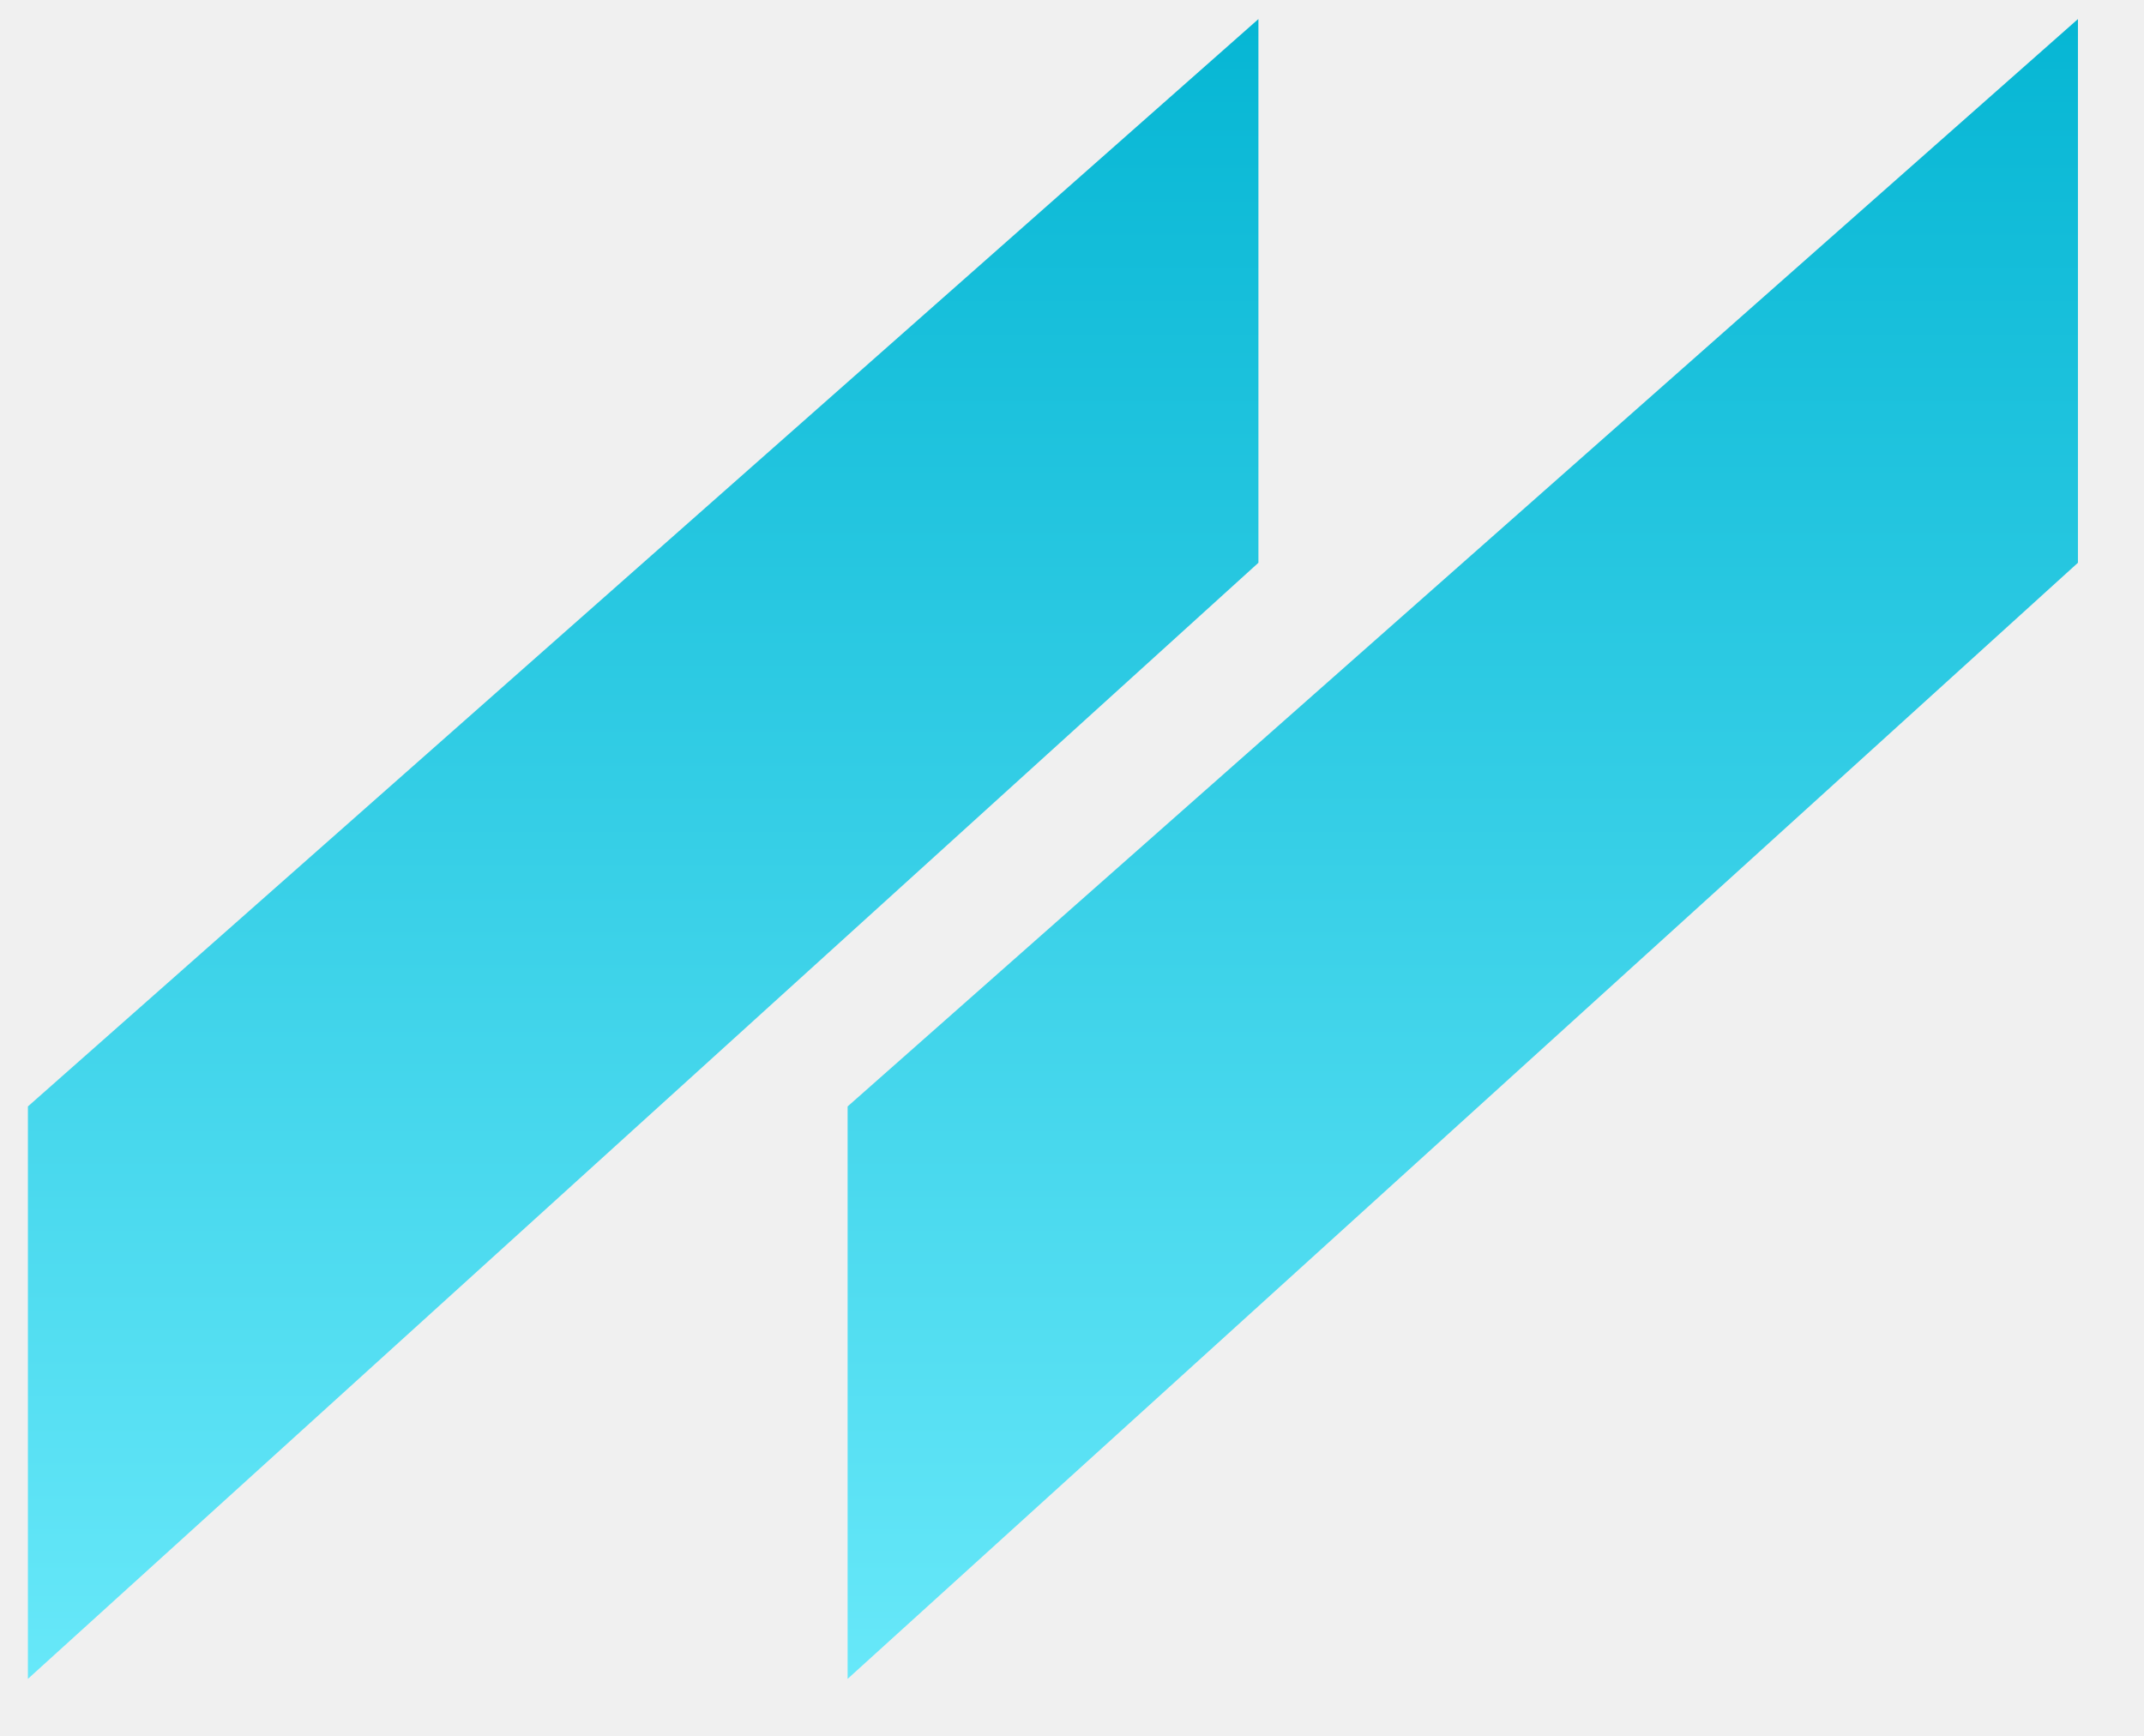
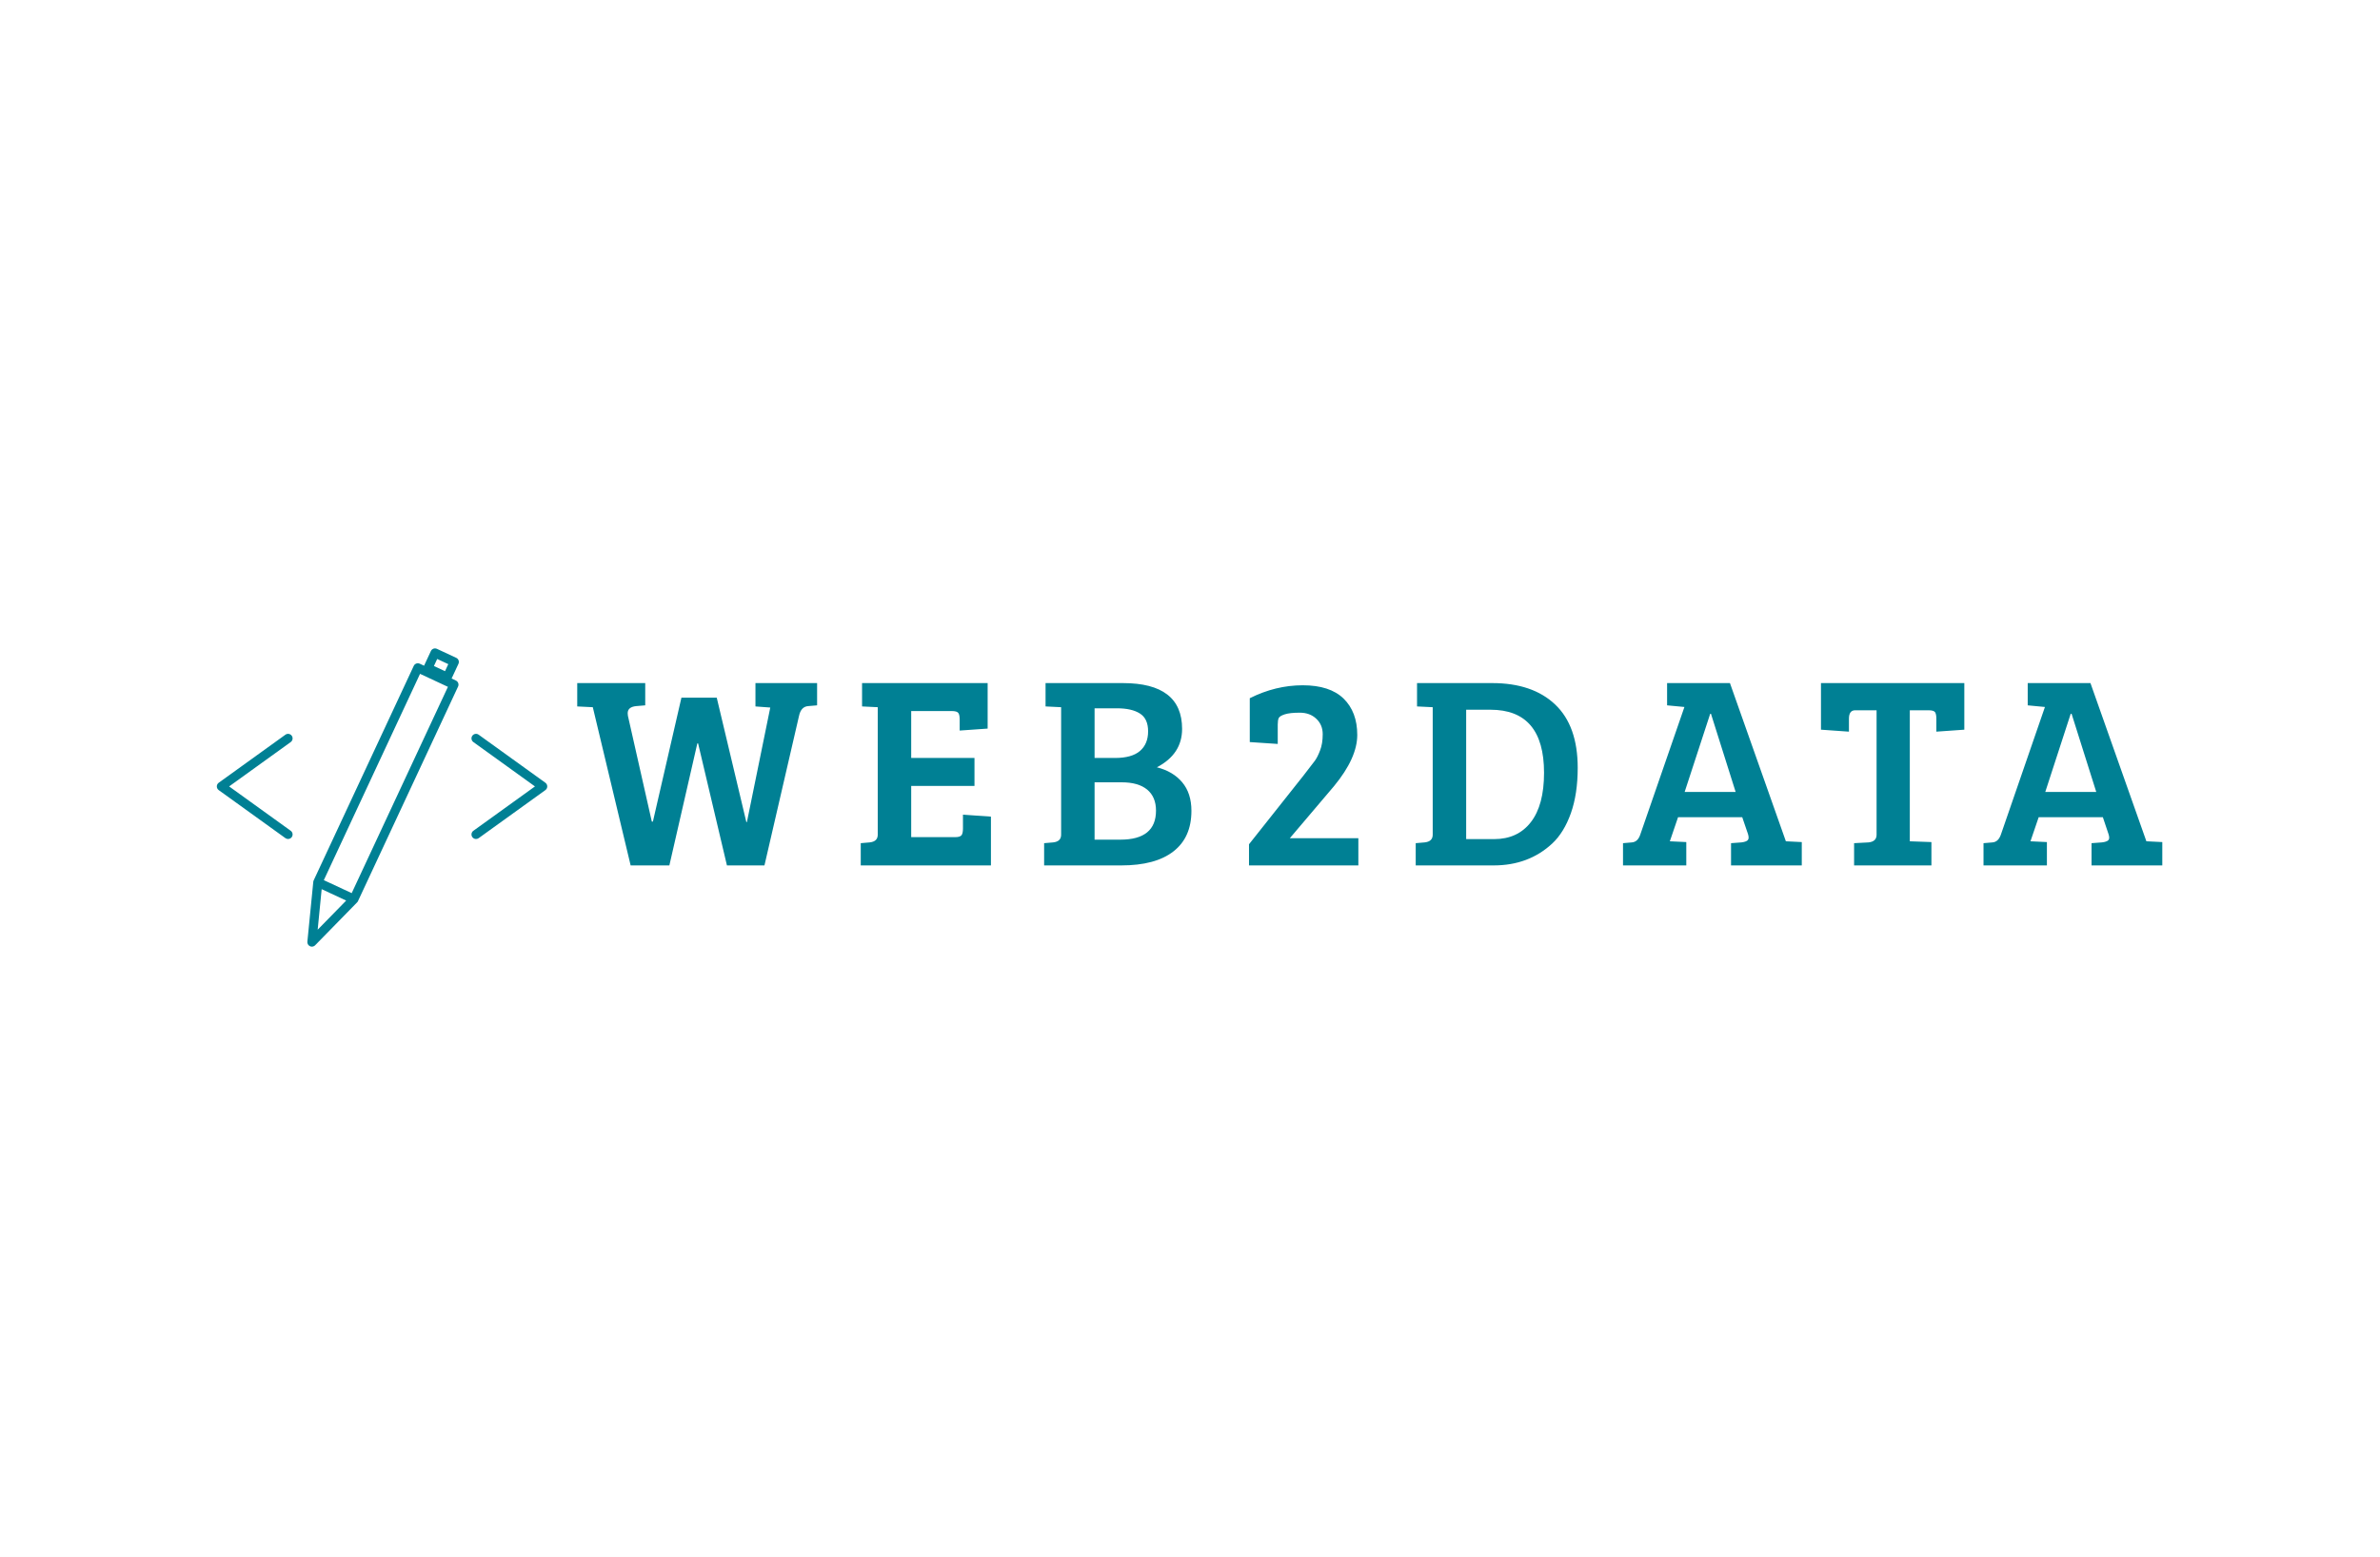
- <svg xmlns="http://www.w3.org/2000/svg" xmlns:xlink="http://www.w3.org/1999/xlink" preserveAspectRatio="xMidYMid meet" viewBox="344.564 330.278 111.737 91.218" width="53.87" height="43.61">
-   <defs>
-     <path d="M453.3 331.28L453.3 359.85L388.64 418.5L388.64 388.42L453.3 331.28Z" id="aFZf6T5ED" />
-     <linearGradient id="gradientb2ThqnP5Op" gradientUnits="userSpaceOnUse" x1="420.97" y1="331.28" x2="420.97" y2="418.5">
-       <stop style="stop-color: #06b6d4;stop-opacity: 1" offset="0%" />
-       <stop style="stop-color: #67e8f9;stop-opacity: 1" offset="100%" />
-     </linearGradient>
-     <path d="M410.23 331.28L410.23 359.85L345.56 418.5L345.56 388.42L410.23 331.28Z" id="a9fehgwfM" />
-     <linearGradient id="gradientk1wNV9Ostb" gradientUnits="userSpaceOnUse" x1="377.89" y1="331.28" x2="377.89" y2="418.5">
-       <stop style="stop-color: #06b6d4;stop-opacity: 1" offset="0%" />
-       <stop style="stop-color: #67e8f9;stop-opacity: 1" offset="100%" />
-     </linearGradient>
-   </defs>
-   <g>
-     <g>
-       <use xlink:href="#aFZf6T5ED" opacity="1" fill="url(#gradientb2ThqnP5Op)" />
-     </g>
-     <g>
-       <use xlink:href="#a9fehgwfM" opacity="1" fill="url(#gradientk1wNV9Ostb)" />
-     </g>
+ <svg xmlns="http://www.w3.org/2000/svg" class="svg-top svg-workout" data-height="142" data-width="217" logoid="63" version="1.1" viewBox="0 0 217 142" x="0" y="0">
+   <rect class="svg-background" data-raw-fill="#FFC3C9" fill="#ffffff" height="100%" width="100%" />
+   <g data-gtagadded="1">
+     <svg class="svg-icon" data-default-height="33.47464682021808" data-default-width="36.66666666666667" data-icon-height="brandname" data-raw-fill="#FFFFFF" data-raw-height="60" data-raw-icon-id="47655" data-raw-width="60" data-raw-x="0" data-raw-y="0" fill="#008094" height="33.475" icon-type="icon" width="36.667" x="16.5" y="56">
+       <svg enable-background="new 0 0 100 100" version="1.1" viewBox="0 0 100 100" x="0px" xml:space="preserve" y="0px">
+         <g>
+           <g>
+             <path d="M70.112,18.125l-1.167-0.544l1.86-3.997c0.291-0.618,0.025-1.353-0.593-1.643l-5.264-2.453    c-0.297-0.136-0.636-0.154-0.945-0.043c-0.309,0.117-0.562,0.346-0.698,0.643l-1.86,3.997l-1.168-0.544    c-0.618-0.291-1.353-0.025-1.643,0.593l-5.752,12.332L31.374,72.587c-0.006,0.019-0.012,0.043-0.025,0.062    c-0.012,0.037-0.025,0.074-0.037,0.111c-0.018,0.068-0.031,0.142-0.043,0.216c0,0.006-0.006,0.012,0,0.025l-1.606,16.267    c-0.056,0.525,0.228,1.02,0.704,1.242c0.167,0.08,0.346,0.118,0.525,0.118c0.321,0,0.643-0.13,0.884-0.371l11.356-11.615    c0.025-0.025,0.056-0.049,0.081-0.08c0.056-0.056,0.105-0.124,0.154-0.185c0.031-0.049,0.062-0.105,0.086-0.161l0.025-0.056    l21.476-46.053l5.752-12.338c0.142-0.297,0.154-0.636,0.043-0.945C70.637,18.515,70.408,18.261,70.112,18.125z M65.021,12.25    l3.021,1.409l-0.889,1.915l-3.021-1.409L65.021,12.25z M32.468,86.012l1.087-11.047l6.673,3.114L32.468,86.012z M62.71,31.063    L41.735,76.047l-7.593-3.534L55.123,27.51l5.227-11.207l7.593,3.54L62.71,31.063z" />
+           </g>
+         </g>
+         <g>
+           <g>
+             <path d="M24.401,61.299c-0.25,0-0.503-0.076-0.721-0.233L5.513,47.978C5.191,47.746,5,47.372,5,46.975    c0-0.397,0.191-0.77,0.513-1.002L23.68,32.885c0.554-0.399,1.326-0.273,1.725,0.28c0.399,0.554,0.273,1.326-0.281,1.725    L8.35,46.975L25.125,59.06c0.554,0.399,0.679,1.171,0.281,1.725C25.163,61.12,24.785,61.299,24.401,61.299z" />
+           </g>
+         </g>
+         <g>
+           <g>
+             <path d="M75.598,61.299c-0.384,0-0.762-0.178-1.004-0.513c-0.399-0.554-0.273-1.326,0.281-1.725L91.65,46.975    L74.875,34.89c-0.554-0.399-0.679-1.171-0.281-1.725c0.399-0.554,1.17-0.68,1.725-0.28l18.167,13.088    C94.809,46.205,95,46.578,95,46.975c0,0.397-0.191,0.77-0.513,1.002L76.319,61.065C76.101,61.223,75.848,61.299,75.598,61.299z" />
+           </g>
+         </g>
+       </svg>
+     </svg>
+     <svg class="svgText" fill="#008094" font-family="Bree Serif" x="52.5" y="52">
+       <path d="M22.00 10.30L22.00 12.33L21.18 12.40L21.18 12.40Q20.53 12.45 20.35 13.30L20.35 13.30L17.20 26.93L13.78 26.93L11.15 15.80L11.08 15.80L8.53 26.93L5.00 26.93L1.55 12.50L0.13 12.43L0.13 10.30L6.33 10.30L6.33 12.33L5.50 12.40L5.50 12.40Q4.73 12.48 4.73 13.05L4.73 13.05L4.73 13.05Q4.73 13.15 4.75 13.28L4.75 13.28L6.93 22.93L7.03 22.93L9.63 11.63L12.85 11.63L15.55 22.98L15.60 22.98L17.73 12.53L16.38 12.43L16.38 10.30L22.00 10.30ZM37.85 22.48L37.85 26.93L25.98 26.93L25.98 24.90L26.80 24.83L26.80 24.83Q27.53 24.75 27.53 24.13L27.53 24.13L27.53 12.50L26.10 12.43L26.10 10.30L37.55 10.30L37.55 14.45L35.00 14.63L35.00 13.63L35.00 13.63Q35.00 13.20 34.88 13.03L34.88 13.03L34.88 13.03Q34.75 12.85 34.28 12.85L34.28 12.85L30.58 12.85L30.58 17.13L36.35 17.13L36.35 19.68L30.58 19.68L30.58 24.35L34.60 24.35L34.60 24.35Q35.05 24.35 35.18 24.16L35.18 24.16L35.18 24.16Q35.30 23.98 35.30 23.55L35.30 23.55L35.30 22.30L37.85 22.48ZM42.83 12.43L42.83 10.30L49.88 10.30L49.88 10.30Q55.28 10.30 55.28 14.48L55.28 14.48L55.28 14.48Q55.28 16.78 52.98 17.98L52.98 17.98L52.98 17.98Q54.45 18.35 55.29 19.35L55.29 19.35L55.29 19.35Q56.13 20.35 56.13 21.95L56.13 21.95L56.13 21.95Q56.13 24.38 54.49 25.65L54.49 25.65L54.49 25.65Q52.85 26.93 49.73 26.93L49.73 26.93L42.70 26.93L42.70 24.90L43.53 24.83L43.53 24.83Q44.25 24.75 44.25 24.13L44.25 24.13L44.25 12.50L42.83 12.43ZM49.78 19.35L47.30 19.35L47.30 24.58L49.65 24.58L49.65 24.58Q52.90 24.58 52.90 21.93L52.90 21.93L52.90 21.93Q52.90 20.68 52.09 20.01L52.09 20.01L52.09 20.01Q51.28 19.35 49.78 19.35L49.78 19.35ZM49.33 12.60L47.30 12.60L47.30 17.13L49.15 17.13L49.15 17.13Q50.70 17.13 51.44 16.49L51.44 16.49L51.44 16.49Q52.18 15.85 52.18 14.70L52.18 14.70L52.18 14.70Q52.18 13.55 51.44 13.08L51.44 13.08L51.44 13.08Q50.70 12.60 49.33 12.60L49.33 12.60ZM71.35 26.93L61.38 26.93L61.38 25.00L66.35 18.73L66.35 18.73Q67.13 17.73 67.38 17.39L67.38 17.39L67.38 17.39Q67.63 17.05 67.86 16.44L67.86 16.44L67.86 16.44Q68.10 15.83 68.10 14.96L68.10 14.96L68.10 14.96Q68.10 14.10 67.51 13.55L67.51 13.55L67.51 13.55Q66.93 13.00 66.01 13.00L66.01 13.00L66.01 13.00Q65.10 13.00 64.64 13.15L64.64 13.15L64.64 13.15Q64.18 13.30 64.09 13.49L64.09 13.49L64.09 13.49Q64.00 13.68 64.00 14.08L64.00 14.08L64.00 15.85L61.45 15.68L61.45 11.68L61.45 11.68Q63.80 10.50 66.28 10.50L66.28 10.50L66.28 10.50Q68.75 10.50 70.00 11.71L70.00 11.71L70.00 11.71Q71.25 12.93 71.25 15.03L71.25 15.03L71.25 15.03Q71.25 17.13 69.13 19.70L69.13 19.70L65.10 24.45L71.35 24.45L71.35 26.93ZM83.68 26.93L76.58 26.93L76.58 24.90L77.40 24.83L77.40 24.83Q78.13 24.75 78.13 24.13L78.13 24.13L78.13 12.50L76.70 12.43L76.70 10.30L83.55 10.30L83.55 10.30Q87.23 10.30 89.29 12.25L89.29 12.25L89.29 12.25Q91.35 14.20 91.35 18.03L91.35 18.03L91.35 18.03Q91.35 20.40 90.73 22.16L90.73 22.16L90.73 22.16Q90.10 23.93 89.03 24.93L89.03 24.93L89.03 24.93Q86.88 26.93 83.68 26.93L83.68 26.93ZM83.40 12.73L81.18 12.73L81.18 24.53L83.73 24.53L83.73 24.53Q85.88 24.53 87.08 22.98L87.08 22.98L87.08 22.98Q88.28 21.43 88.28 18.48L88.28 18.48L88.28 18.48Q88.28 12.73 83.40 12.73L83.40 12.73ZM97.05 24.13L97.05 24.13L101.08 12.48L99.50 12.33L99.50 10.30L105.23 10.30L110.33 24.73L110.35 24.73L111.78 24.80L111.78 26.93L105.33 26.93L105.33 24.90L106.28 24.83L106.28 24.83Q106.70 24.78 106.85 24.63L106.85 24.63L106.85 24.63Q107.00 24.48 106.88 24.08L106.88 24.08L106.35 22.53L100.50 22.53L99.75 24.73L101.25 24.80L101.25 26.93L95.48 26.93L95.48 24.90L96.30 24.83L96.30 24.83Q96.83 24.78 97.05 24.13ZM103.50 13.10L103.43 13.10L101.10 20.23L105.75 20.23L103.50 13.10ZM118.60 24.13L118.60 24.13L118.60 12.78L116.65 12.78L116.65 12.78Q116.08 12.78 116.08 13.55L116.08 13.55L116.08 14.73L113.53 14.55L113.53 10.30L126.60 10.30L126.60 14.55L124.05 14.73L124.05 13.55L124.05 13.55Q124.05 13.13 123.93 12.95L123.93 12.95L123.93 12.95Q123.80 12.78 123.33 12.78L123.33 12.78L121.63 12.78L121.63 24.73L123.60 24.80L123.60 26.93L116.55 26.93L116.55 24.90L117.88 24.83L117.88 24.83Q118.60 24.75 118.60 24.13ZM129.93 24.13L129.93 24.13L133.95 12.48L132.38 12.33L132.38 10.30L138.10 10.30L143.20 24.73L143.23 24.73L144.65 24.80L144.65 26.93L138.20 26.93L138.20 24.90L139.15 24.83L139.15 24.83Q139.58 24.78 139.73 24.63L139.73 24.63L139.73 24.63Q139.88 24.48 139.75 24.08L139.75 24.08L139.23 22.53L133.38 22.53L132.63 24.73L134.13 24.80L134.13 26.93L128.35 26.93L128.35 24.90L129.18 24.83L129.18 24.83Q129.70 24.78 129.93 24.13ZM136.38 13.10L136.30 13.10L133.98 20.23L138.63 20.23L136.38 13.10Z" />
+     </svg>
+     <svg class="svgSlogan" fill="#008094" font-family="Bree Serif" x="52.5" y="78.6">
+       <path d="" />
+     </svg>
  </g>
</svg>
